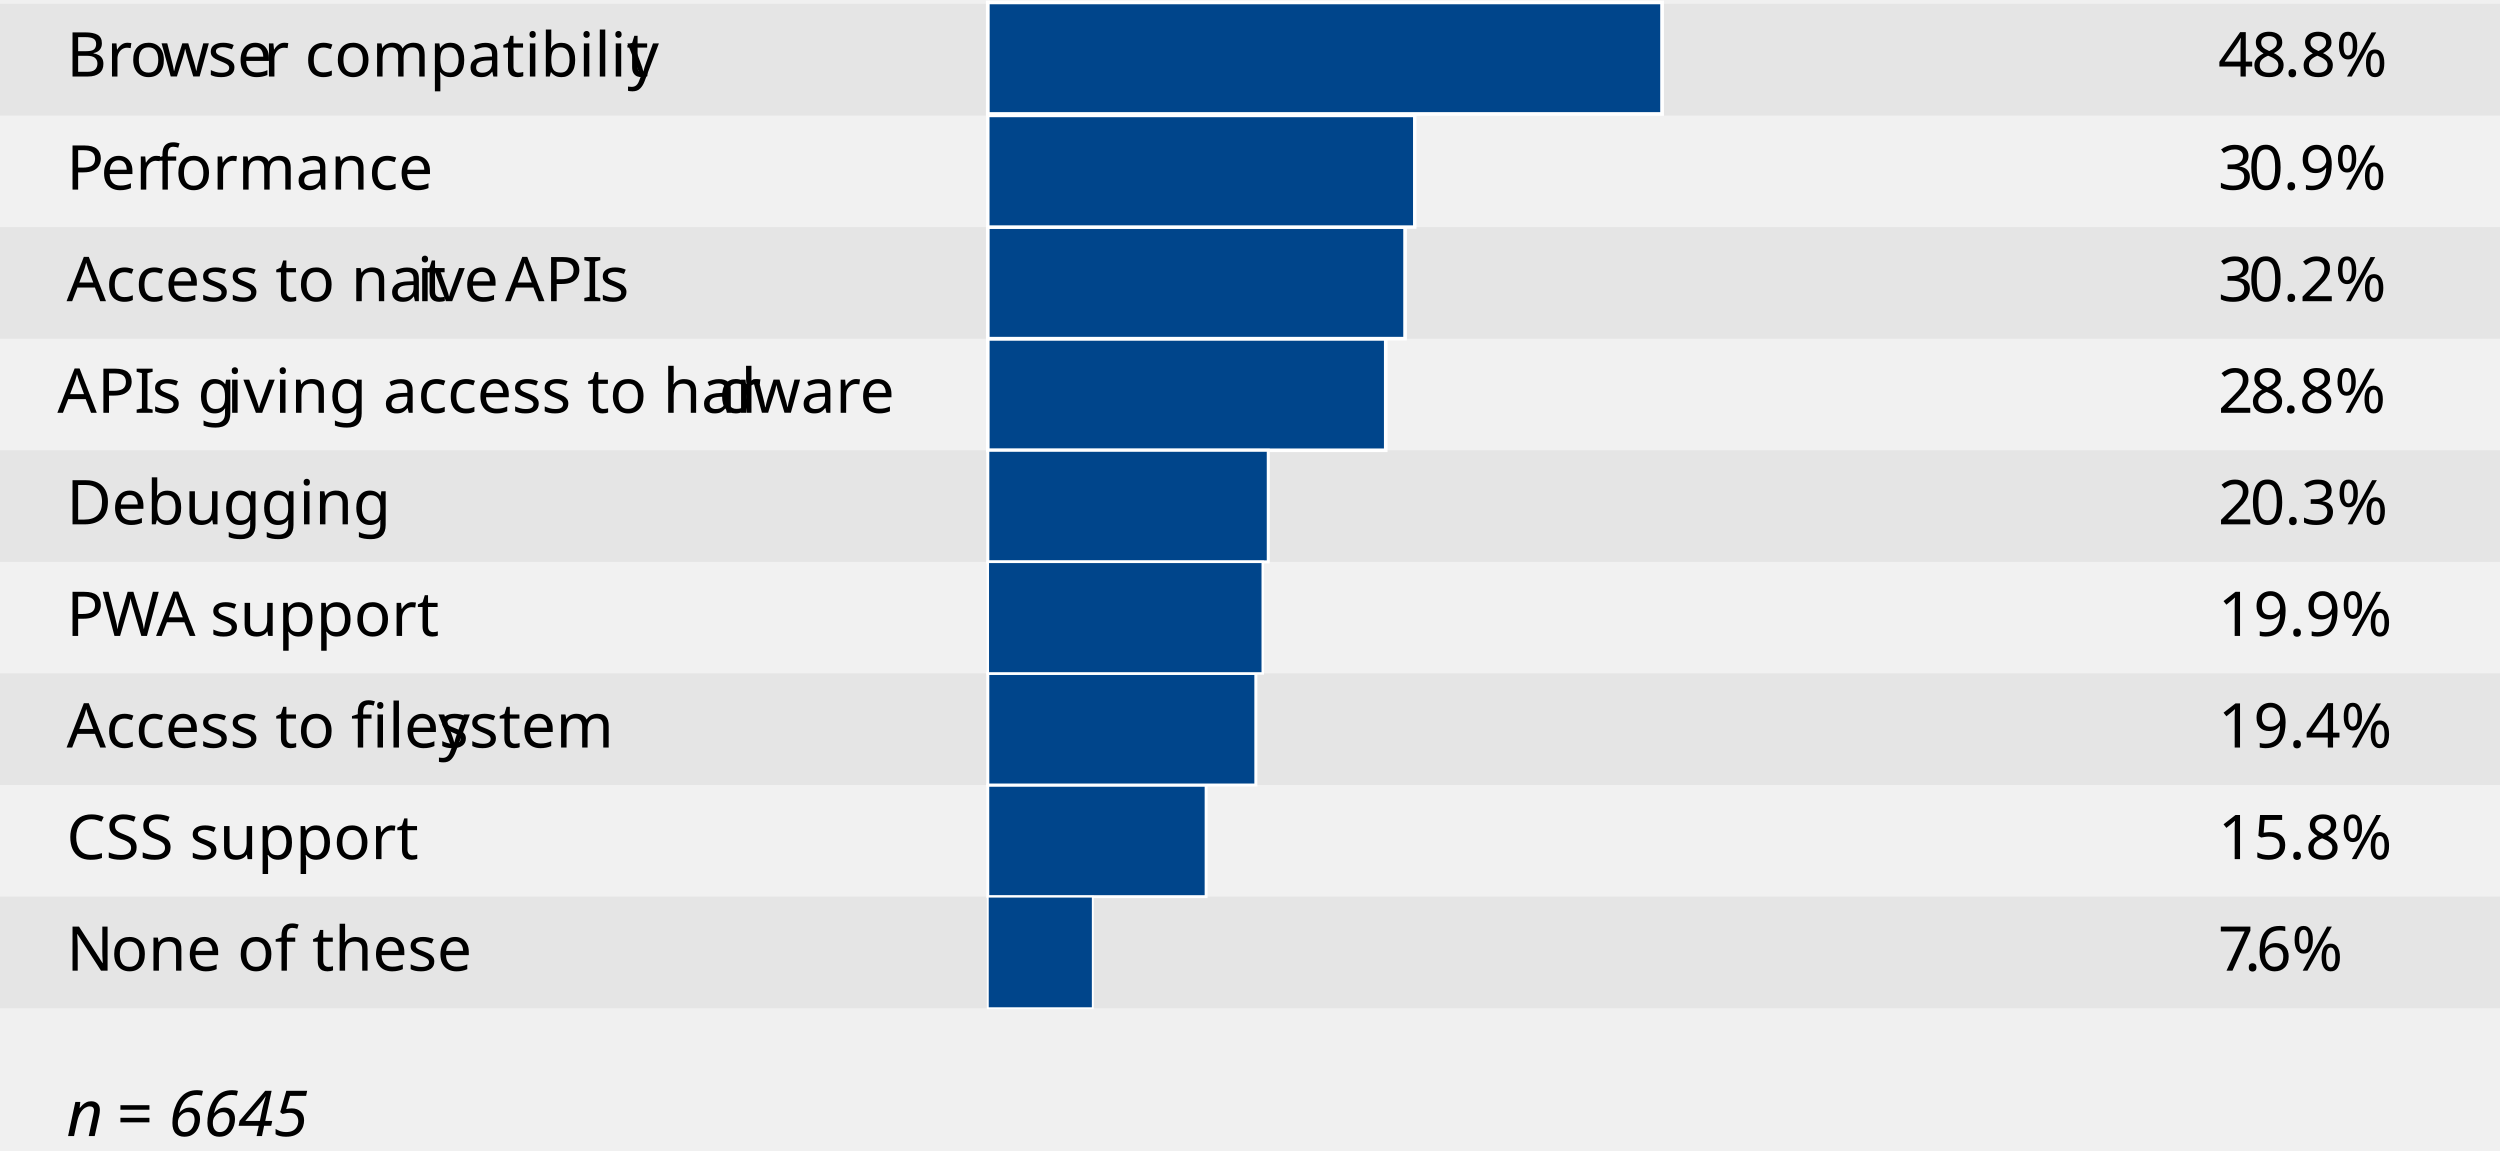
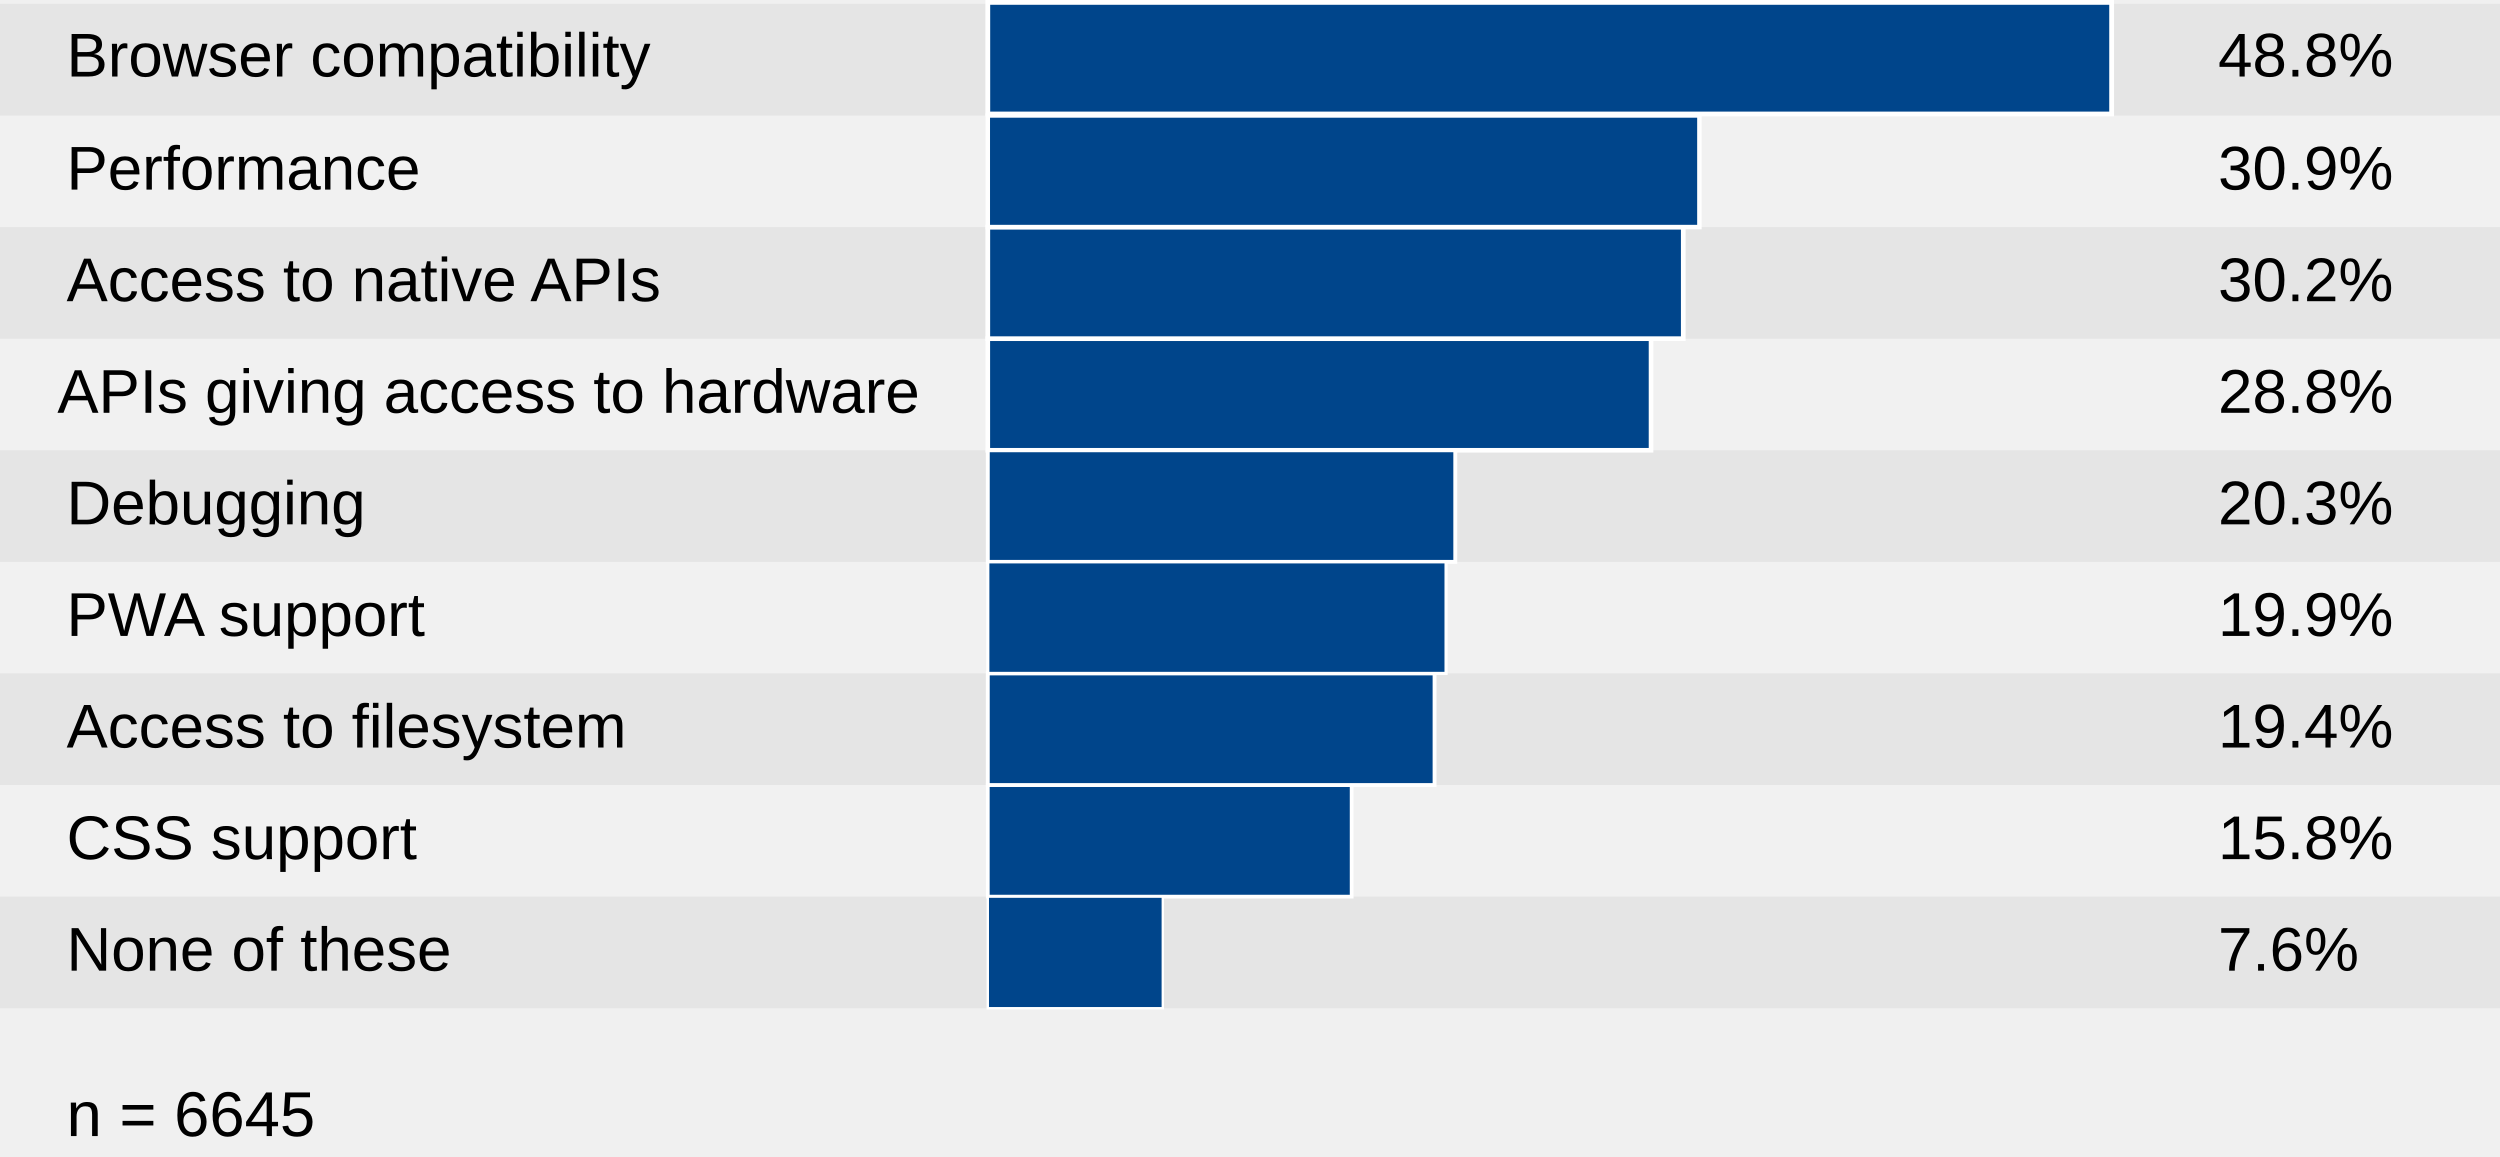
- <svg xmlns="http://www.w3.org/2000/svg" width="542.78" height="249.74" viewBox="0 0 542.78 249.74">
-   <rect y="170.44" width="542.78" height="24.23" fill="#fff" opacity="0.05" />
-   <rect y="146.21" width="542.78" height="24.23" opacity="0.05" />
-   <rect y="194.67" width="542.78" height="24.23" opacity="0.05" />
-   <rect y="121.98" width="542.78" height="24.23" fill="#fff" opacity="0.05" />
-   <rect y="97.76" width="542.78" height="24.23" opacity="0.05" />
-   <rect y="73.53" width="542.78" height="24.23" fill="#fff" opacity="0.05" />
-   <rect y="49.3" width="542.78" height="24.23" opacity="0.05" />
-   <rect y="25.07" width="542.78" height="24.23" fill="#fff" opacity="0.05" />
-   <rect y="0.84" width="542.78" height="24.23" opacity="0.05" />
-   <text transform="translate(12.45 89.62)" font-size="13.42" font-family="ZillaSlab-Regular, Zilla Slab">A<tspan x="8.7" y="0" letter-spacing="-0.01em">PI</tspan>
-     <tspan x="20.53" y="0" letter-spacing="0em">s g</tspan>
-     <tspan x="36.81" y="0" letter-spacing="-0.01em">i</tspan>
-     <tspan x="40.39" y="0">ving access to har</tspan>
-     <tspan x="143.59" y="0" letter-spacing="-0.01em">d</tspan>
-     <tspan x="150.85" y="0">ware</tspan>
-   </text>
-   <text transform="translate(14.45 65.39)" font-size="13.42" font-family="ZillaSlab-Regular, Zilla Slab">
-     <tspan letter-spacing="-0.01em">A</tspan>
-     <tspan x="8.51" y="0">ccess to nat</tspan>
-     <tspan x="76.07" y="0" letter-spacing="-0.01em">i</tspan>
-     <tspan x="79.65" y="0" letter-spacing="-0.02em">v</tspan>
-     <tspan x="86.25" y="0">e</tspan>
-     <tspan x="92.56" y="0" letter-spacing="-0.03em"> </tspan>
-     <tspan x="95.2" y="0">A</tspan>
-     <tspan x="103.9" y="0" letter-spacing="-0.01em">PI</tspan>
-     <tspan x="115.73" y="0" letter-spacing="0em">s</tspan>
-   </text>
-   <text transform="translate(14.45 41.16)" font-size="13.42" font-family="ZillaSlab-Regular, Zilla Slab">
-     <tspan letter-spacing="-0.02em">P</tspan>
-     <tspan x="7.41" y="0">er</tspan>
-     <tspan x="19.35" y="0" letter-spacing="-0.01em">f</tspan>
-     <tspan x="23.54" y="0" letter-spacing="0em">ormance</tspan>
-   </text>
-   <text transform="translate(14.45 16.61)" font-size="13.42" font-family="ZillaSlab-Regular, Zilla Slab">Br<tspan x="13.74" y="0" letter-spacing="-0.01em">o</tspan>
-     <tspan x="20.49" y="0" letter-spacing="-0.01em">w</tspan>
-     <tspan x="30.62" y="0" letter-spacing="0em">se</tspan>
-     <tspan x="42.8" y="0" letter-spacing="-0.02em">r</tspan>
-     <tspan x="48.23" y="0" xml:space="preserve" letter-spacing="0em"> compatibilit</tspan>
-     <tspan x="121.76" y="0" letter-spacing="-0.02em">y</tspan>
-   </text>
-   <text transform="translate(14.45 113.84)" font-size="13.42" font-family="ZillaSlab-Regular, Zilla Slab">Debugging</text>
-   <text transform="translate(14.45 186.53)" font-size="13.42" font-family="ZillaSlab-Regular, Zilla Slab">CSS support</text>
-   <text transform="translate(14.45 162.3)" font-size="13.42" font-family="ZillaSlab-Regular, Zilla Slab">
-     <tspan letter-spacing="-0.01em">A</tspan>
-     <tspan x="8.51" y="0">ccess to files</tspan>
-     <tspan x="80.71" y="0" letter-spacing="-0.01em">y</tspan>
-     <tspan x="87.39" y="0">stem</tspan>
-   </text>
-   <text transform="translate(14.45 210.75)" font-size="13.42" font-family="ZillaSlab-Regular, Zilla Slab" letter-spacing="-0.02em">N<tspan x="9.61" y="0" letter-spacing="0em">one of these</tspan>
-   </text>
-   <text transform="translate(14.45 138.07)" font-size="13.42" font-family="ZillaSlab-Regular, Zilla Slab">P<tspan x="7.7" y="0" letter-spacing="-0.06em">W</tspan>
-     <tspan x="19.43" y="0" letter-spacing="-0.03em">A</tspan>
-     <tspan x="27.68" y="0" xml:space="preserve"> support</tspan>
-   </text>
-   <text transform="translate(14.45 246.66)" font-size="13.77" font-family="ZillaSlab-Italic, Zilla Slab" font-style="italic">
-     <tspan letter-spacing="-0.01em">n</tspan>
-     <tspan x="7.07" y="0" xml:space="preserve"> = 6645</tspan>
-   </text>
-   <rect x="214.46" y="73.53" width="86.4" height="24.23" fill="#00458b" stroke="#fff" stroke-miterlimit="10" stroke-width="0.78" />
-   <rect x="214.46" y="97.76" width="60.9" height="24.23" fill="#00458b" stroke="#fff" stroke-miterlimit="10" stroke-width="0.66" />
-   <rect x="214.46" y="49.3" width="90.6" height="24.23" fill="#00458b" stroke="#fff" stroke-miterlimit="10" stroke-width="0.79" />
-   <rect x="214.46" y="25.07" width="92.7" height="24.23" fill="#00458b" stroke="#fff" stroke-miterlimit="10" stroke-width="0.75" />
-   <rect x="214.46" y="0.52" width="146.4" height="24.23" fill="#00458b" stroke="#fff" stroke-miterlimit="10" stroke-width="0.81" />
-   <rect x="214.46" y="170.44" width="47.4" height="24.23" fill="#00458b" stroke="#fff" stroke-miterlimit="10" stroke-width="0.63" />
-   <rect x="214.46" y="146.21" width="58.2" height="24.23" fill="#00458b" stroke="#fff" stroke-miterlimit="10" stroke-width="0.65" />
-   <rect x="214.46" y="194.67" width="22.8" height="24.23" fill="#00458b" stroke="#fff" stroke-miterlimit="10" stroke-width="0.41" />
-   <rect x="214.46" y="121.98" width="59.7" height="24.23" fill="#00458b" stroke="#fff" stroke-miterlimit="10" stroke-width="0.54" />
-   <text transform="translate(481.57 65.39)" font-size="13.42" font-family="ZillaSlab-Regular, Zilla Slab">3<tspan x="6.56" y="0" letter-spacing="-0.01em">0</tspan>
-     <tspan x="14.1" y="0">.2%</tspan>
-   </text>
-   <text transform="translate(481.57 89.62)" font-size="13.42" font-family="ZillaSlab-Regular, Zilla Slab">2<tspan x="6.91" y="0" letter-spacing="-0.01em">8</tspan>
-     <tspan x="14" y="0">.8%</tspan>
-   </text>
-   <text transform="translate(481.57 113.84)" font-size="13.42" font-family="ZillaSlab-Regular, Zilla Slab">2<tspan x="6.91" y="0" letter-spacing="-0.01em">0</tspan>
-     <tspan x="14.45" y="0">.3%</tspan>
-   </text>
-   <text transform="translate(481.57 16.61)" font-size="13.42" font-family="ZillaSlab-Regular, Zilla Slab">4<tspan x="7.23" y="0" letter-spacing="-0.01em">8</tspan>
-     <tspan x="14.32" y="0">.8%</tspan>
-   </text>
-   <text transform="translate(481.57 41.16)" font-size="13.42" font-family="ZillaSlab-Regular, Zilla Slab">3<tspan x="6.56" y="0" letter-spacing="-0.01em">0</tspan>
-     <tspan x="14.1" y="0">.9%</tspan>
-   </text>
-   <text transform="translate(481.57 186.53)" font-size="13.42" font-family="ZillaSlab-Regular, Zilla Slab">15.8%</text>
-   <text transform="translate(481.57 162.3)" font-size="13.42" font-family="ZillaSlab-Regular, Zilla Slab">19.4%</text>
-   <text transform="translate(481.57 210.75)" font-size="13.42" font-family="ZillaSlab-Regular, Zilla Slab">
-     <tspan letter-spacing="-0.05em">7</tspan>
-     <tspan x="5.7" y="0" letter-spacing="-0.02em">.</tspan>
-     <tspan x="8.28" y="0">6%</tspan>
-   </text>
-   <text transform="translate(481.57 138.07)" font-size="13.42" font-family="ZillaSlab-Regular, Zilla Slab">19.9%</text>
+ <svg xmlns="http://www.w3.org/2000/svg" viewBox="0 0 542.78 251.13">
+   <defs>
+     <style>.cls-1{fill:#fff;}.cls-1,.cls-2{opacity:0.05;}.cls-3{font-size:13.42px;}.cls-3,.cls-9{font-family:ArialMT, Arial;}.cls-4{letter-spacing:-0.06em;}.cls-5{letter-spacing:0em;}.cls-6{letter-spacing:-0.04em;}.cls-7{letter-spacing:-0.06em;}.cls-8{letter-spacing:0em;}.cls-9{font-size:13.77px;}.cls-10,.cls-11,.cls-12,.cls-13,.cls-14,.cls-15,.cls-16,.cls-17,.cls-18{fill:#00458b;stroke:#fff;stroke-miterlimit:10;}.cls-10{stroke-width:1px;}.cls-11{stroke-width:0.85px;}.cls-12{stroke-width:1.02px;}.cls-13{stroke-width:0.97px;}.cls-14{stroke-width:1.04px;}.cls-15{stroke-width:0.81px;}.cls-16{stroke-width:0.84px;}.cls-17{stroke-width:0.52px;}.cls-18{stroke-width:0.69px;}</style>
+   </defs>
+   <g id="Layer_2" data-name="Layer 2">
+     <g id="Prompted_What_s_Lacking" data-name="Prompted What's Lacking">
+       <g id="barTextPercentages">
+         <rect class="cls-1" y="170.44" width="542.78" height="24.23" />
+         <rect class="cls-2" y="146.21" width="542.78" height="24.23" />
+         <rect class="cls-2" y="194.67" width="542.78" height="24.23" />
+         <rect class="cls-1" y="121.98" width="542.78" height="24.23" />
+         <rect class="cls-2" y="97.76" width="542.78" height="24.23" />
+         <rect class="cls-1" y="73.53" width="542.78" height="24.23" />
+         <rect class="cls-2" y="49.3" width="542.78" height="24.23" />
+         <rect class="cls-1" y="25.07" width="542.78" height="24.23" />
+         <rect class="cls-2" y="0.84" width="542.78" height="24.23" />
+         <text class="cls-3" transform="translate(12.45 89.62)">APIs giving access to hardware</text>
+         <text class="cls-3" transform="translate(14.45 65.39)">Access to native<tspan class="cls-4" x="97.7" y="0"> </tspan>
+           <tspan class="cls-5" x="100.69" y="0">APIs</tspan>
+         </text>
+         <text class="cls-3" transform="translate(14.45 41.16)">Performance</text>
+         <text class="cls-3" transform="translate(14.45 16.61)">Browser compatibility</text>
+         <text class="cls-3" transform="translate(14.45 113.84)">Debugging</text>
+         <text class="cls-3" transform="translate(14.45 186.53)">CSS support</text>
+         <text class="cls-3" transform="translate(14.45 162.3)">Access to filesystem</text>
+         <text class="cls-3" transform="translate(14.45 210.75)">None of these</text>
+         <text class="cls-3" transform="translate(14.45 138.07)">P<tspan class="cls-6" x="8.95" y="0">W</tspan>
+           <tspan class="cls-7" x="21.12" y="0">A</tspan>
+           <tspan class="cls-8" x="29.33" y="0" xml:space="preserve"> support</tspan>
+         </text>
+         <text class="cls-9" transform="translate(14.45 246.66)">n = 6645</text>
+         <rect class="cls-10" x="214.46" y="73.53" width="144" height="24.23" />
+         <rect class="cls-11" x="214.46" y="97.76" width="101.5" height="24.23" />
+         <rect class="cls-12" x="214.46" y="49.3" width="151" height="24.23" />
+         <rect class="cls-13" x="214.46" y="25.07" width="154.5" height="24.23" />
+         <rect class="cls-14" x="214.46" y="0.52" width="244" height="24.23" />
+         <rect class="cls-15" x="214.46" y="170.44" width="79" height="24.23" />
+         <rect class="cls-16" x="214.46" y="146.21" width="97" height="24.23" />
+         <rect class="cls-17" x="214.46" y="194.67" width="38" height="24.23" />
+         <rect class="cls-18" x="214.46" y="121.98" width="99.5" height="24.23" />
+         <text class="cls-3" transform="translate(481.57 65.39)">30.2%</text>
+         <text class="cls-3" transform="translate(481.57 89.62)">28.8%</text>
+         <text class="cls-3" transform="translate(481.57 113.84)">20.3%</text>
+         <text class="cls-3" transform="translate(481.57 16.61)">48.8%</text>
+         <text class="cls-3" transform="translate(481.57 41.16)">30.9%</text>
+         <text class="cls-3" transform="translate(481.57 186.53)">15.8%</text>
+         <text class="cls-3" transform="translate(481.57 162.3)">19.4%</text>
+         <text class="cls-3" transform="translate(481.57 210.75)">7.6%</text>
+         <text class="cls-3" transform="translate(481.57 138.07)">19.9%</text>
+       </g>
+     </g>
+   </g>
</svg>
